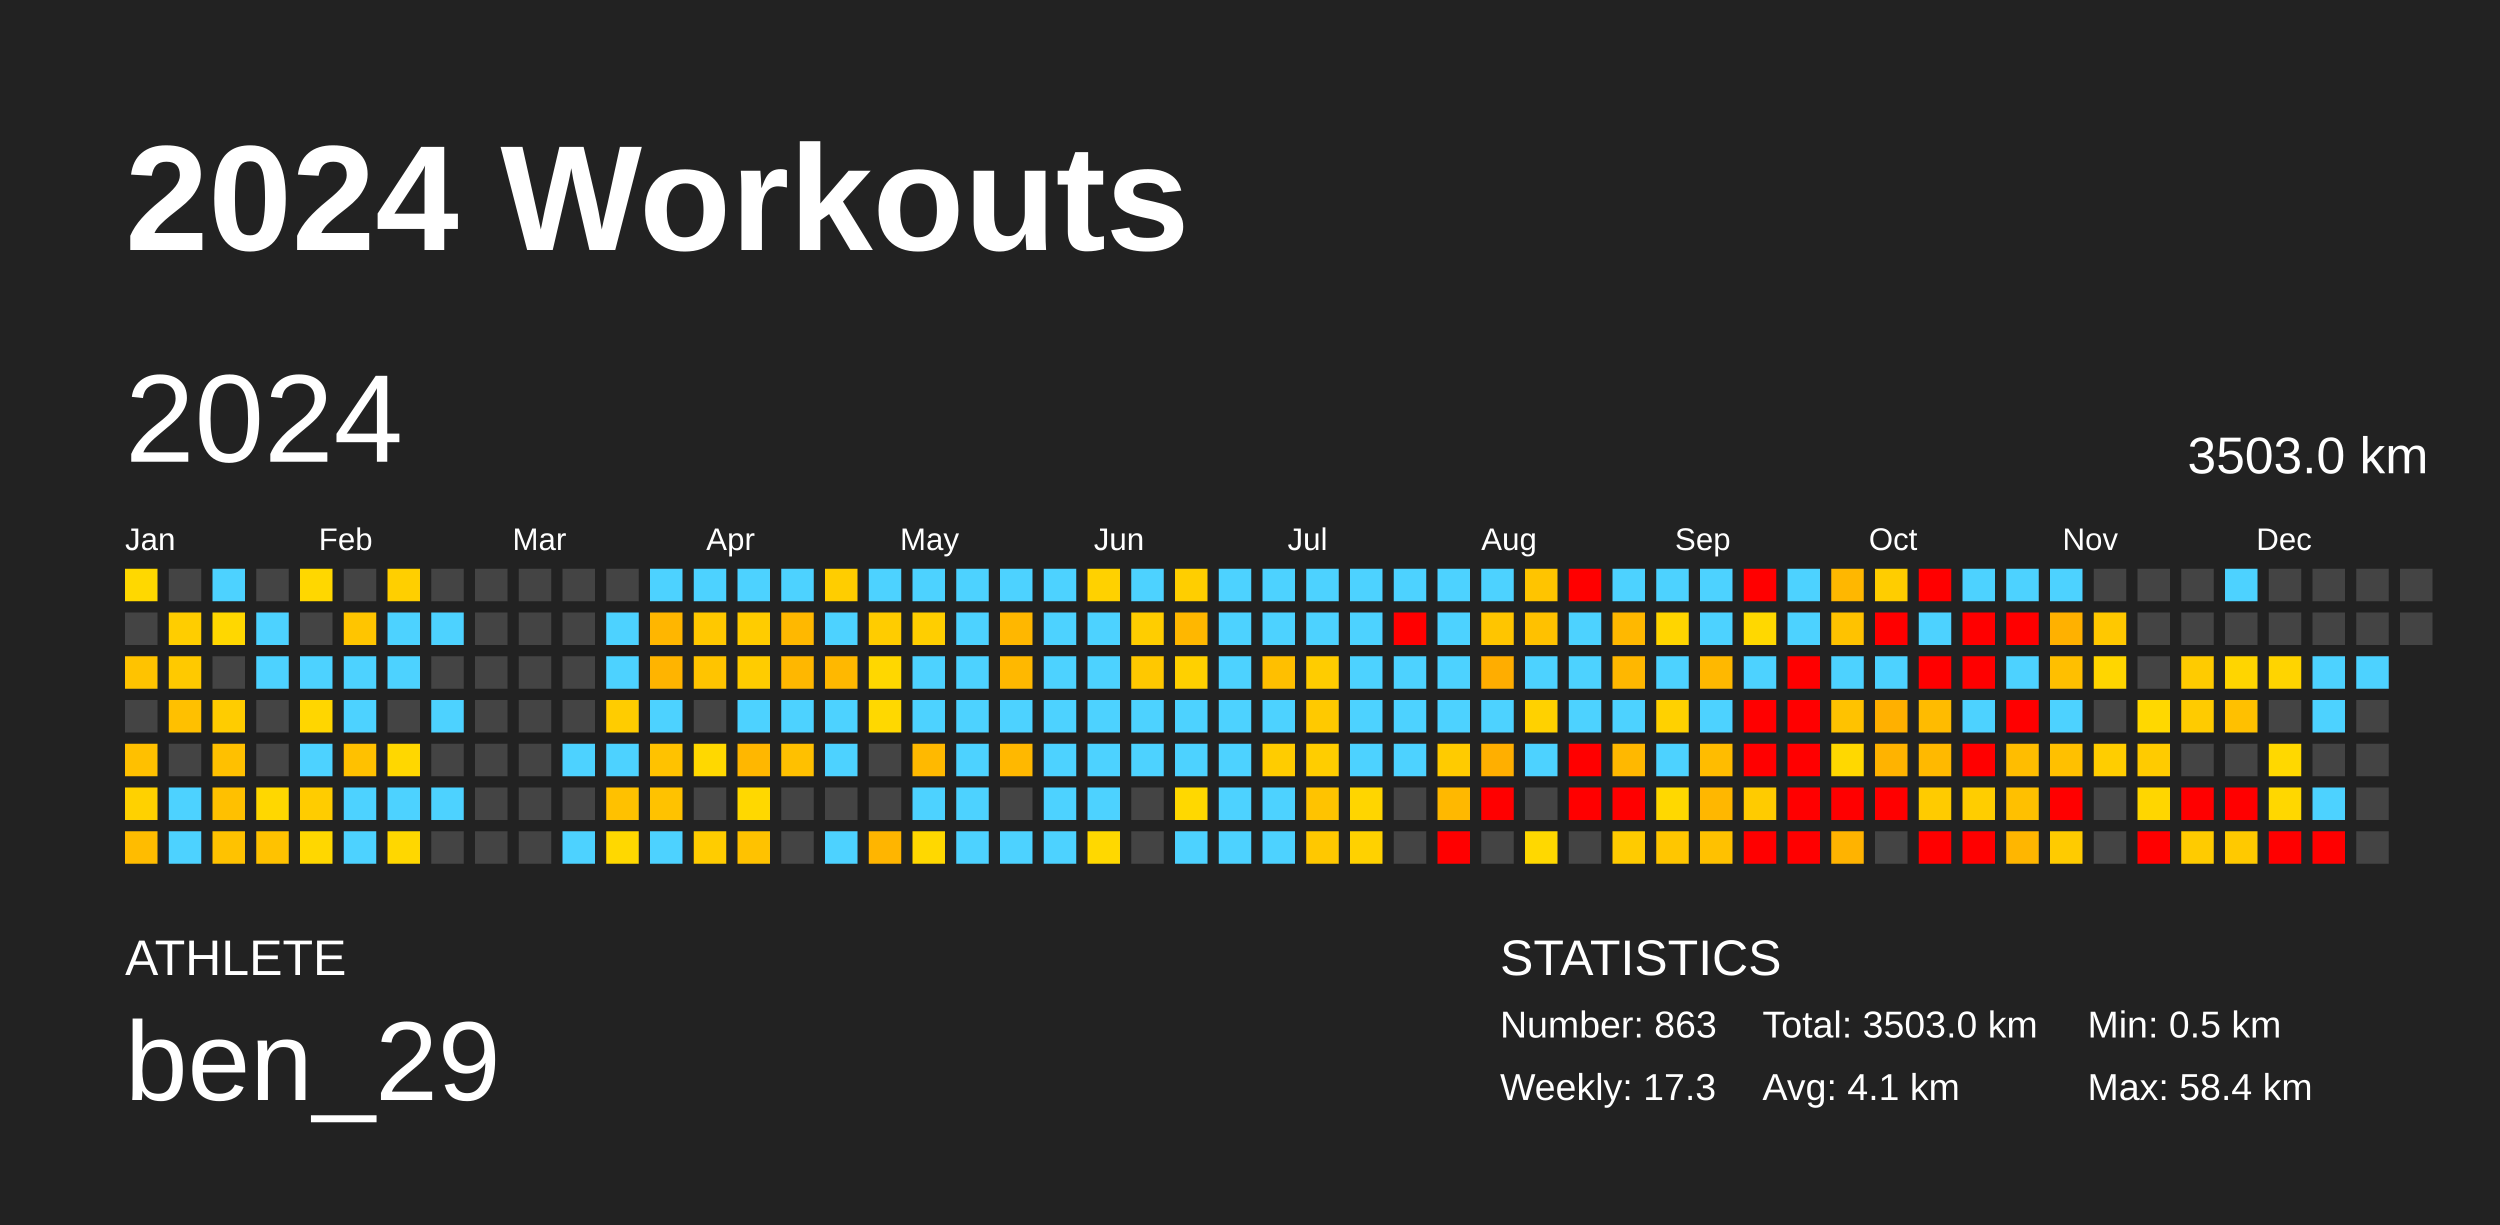
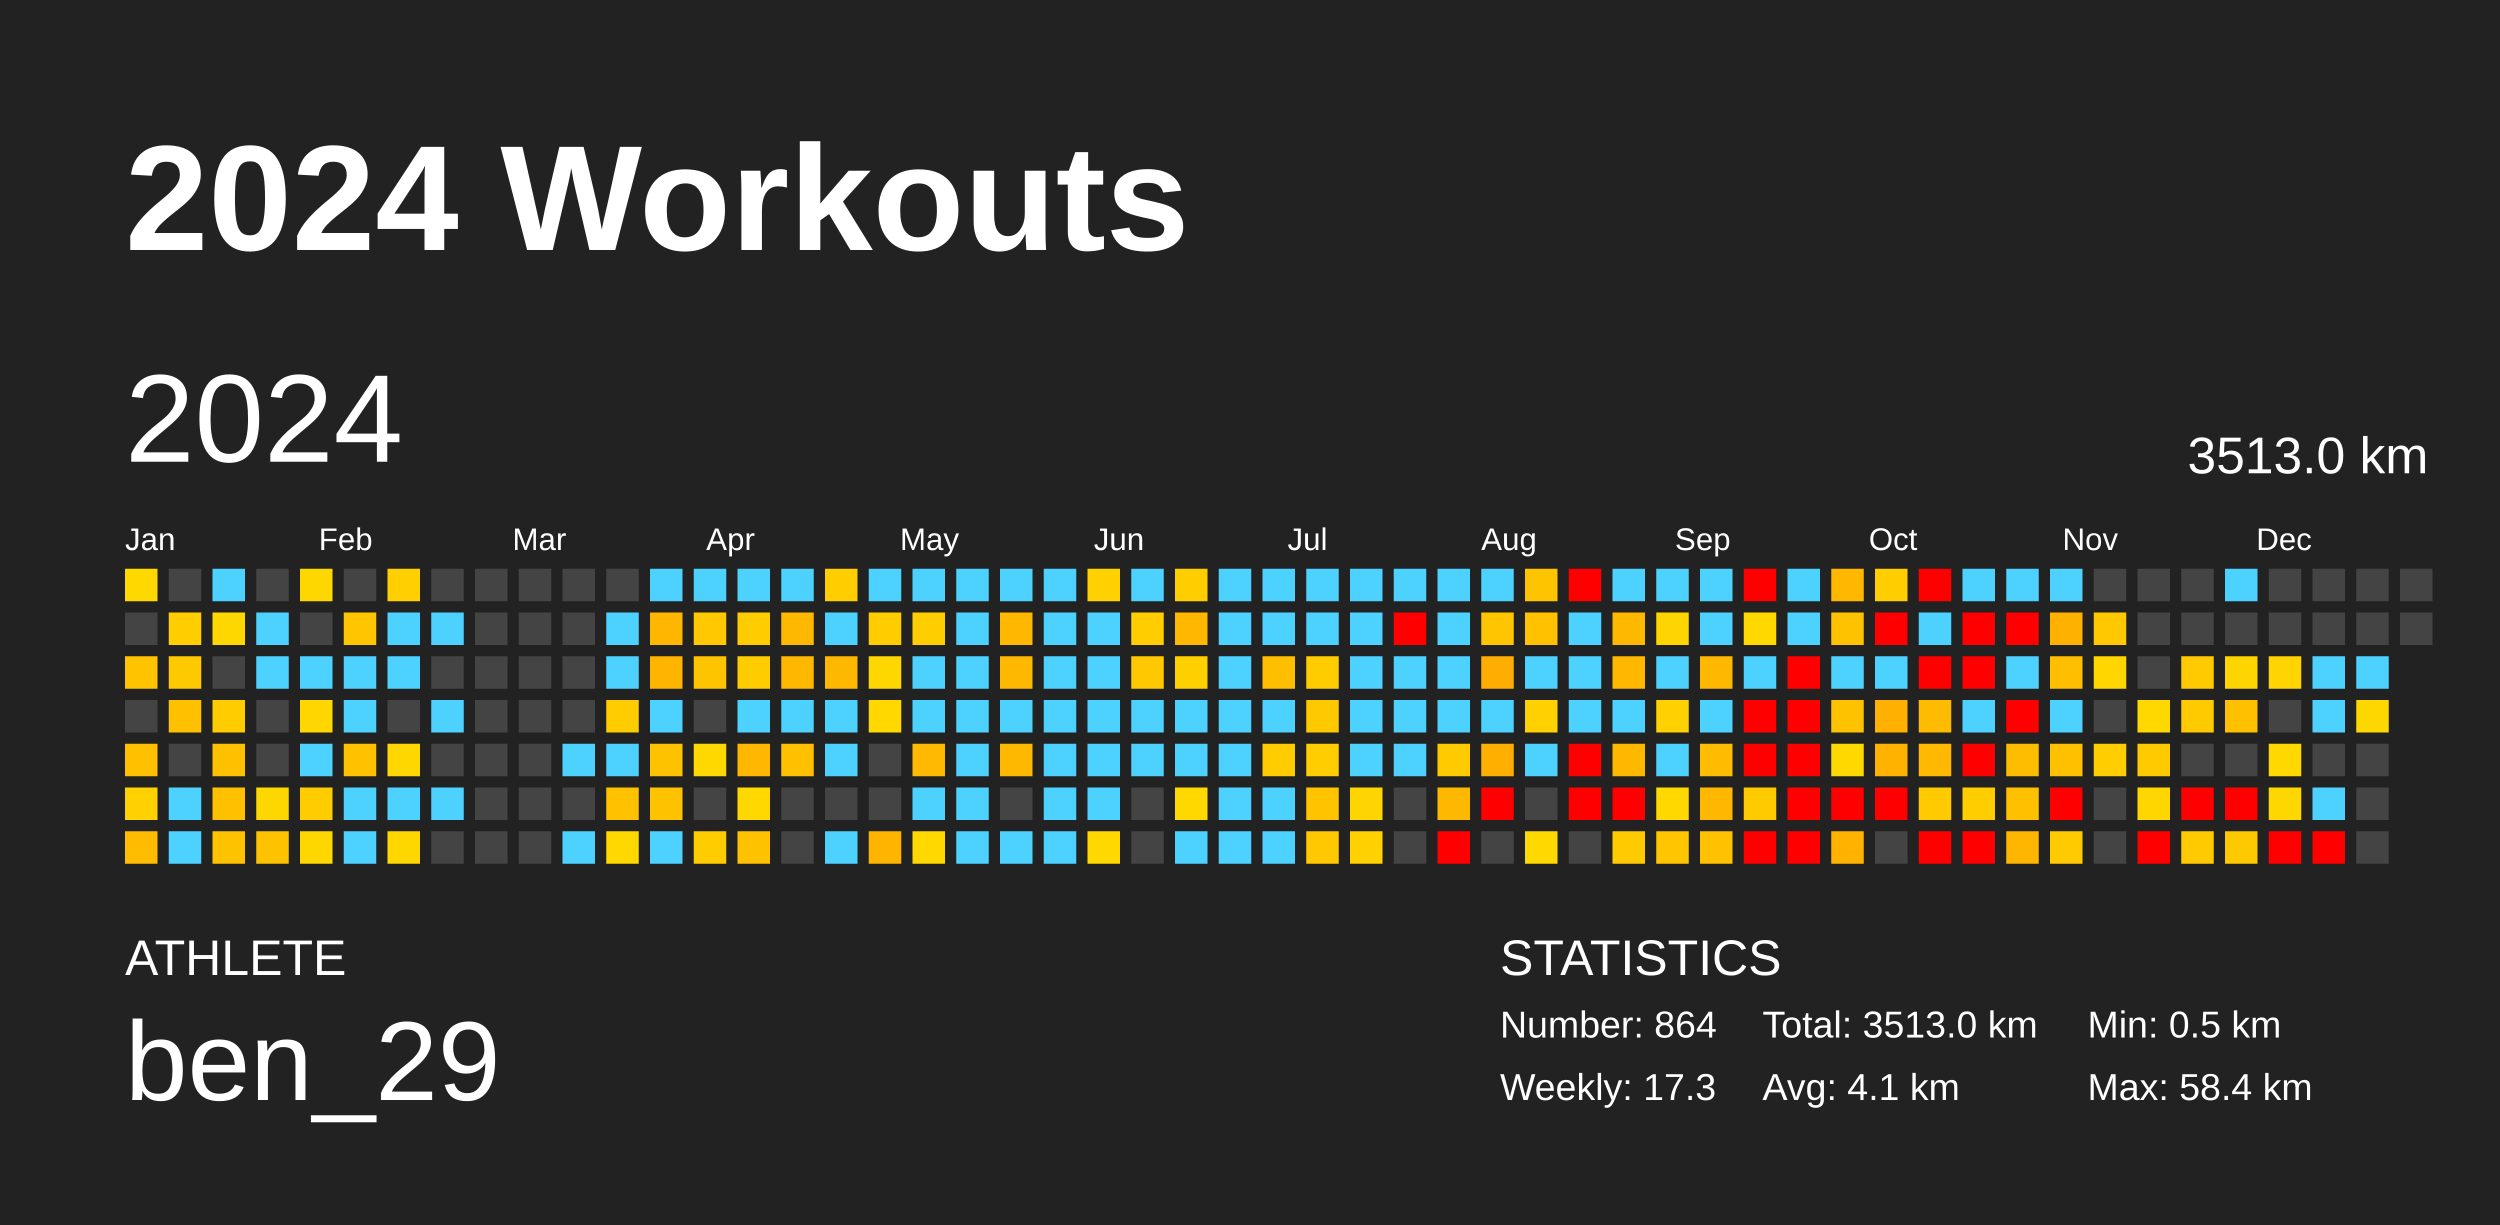
<svg xmlns="http://www.w3.org/2000/svg" baseProfile="full" height="98mm" version="1.1" viewBox="0,0,200,98" width="200mm">
  <defs />
  <rect fill="#222222" height="98" width="200" x="0" y="0" />
  <text fill="#FFFFFF" style="font-size:12px; font-family:Arial; font-weight:bold;" x="10" y="20">2024 Workouts</text>
  <text fill="#FFFFFF" style="font-size:4px; font-family:Arial" x="10" y="78">ATHLETE</text>
  <text fill="#FFFFFF" style="font-size:9px; font-family:Arial" x="10" y="88">ben_29</text>
  <text fill="#FFFFFF" style="font-size:4px; font-family:Arial" x="120" y="78">STATISTICS</text>
-   <text fill="#FFFFFF" style="font-size:3px; font-family:Arial" x="120" y="83">Number: 863</text>
+   <text fill="#FFFFFF" style="font-size:3px; font-family:Arial" x="120" y="83">Number: 864</text>
  <text fill="#FFFFFF" style="font-size:3px; font-family:Arial" x="120" y="88">Weekly: 17.3</text>
-   <text fill="#FFFFFF" style="font-size:3px; font-family:Arial" x="141" y="83">Total: 3503.0 km</text>
+   <text fill="#FFFFFF" style="font-size:3px; font-family:Arial" x="141" y="83">Total: 3513.0 km</text>
  <text fill="#FFFFFF" style="font-size:3px; font-family:Arial" x="141" y="88">Avg: 4.1 km</text>
  <text fill="#FFFFFF" style="font-size:3px; font-family:Arial" x="167" y="83">Min: 0.5 km</text>
  <text fill="#FFFFFF" style="font-size:3px; font-family:Arial" x="167" y="88">Max: 58.4 km</text>
  <text dominant-baseline="hanging" fill="#FFFFFF" style="font-size:10.0px; font-family:Arial;" x="10" y="30">2024</text>
-   <text dominant-baseline="hanging" fill="#FFFFFF" style="font-size:4.125px; font-family:Arial;" x="175" y="35">3503.0 km</text>
+   <text dominant-baseline="hanging" fill="#FFFFFF" style="font-size:4.125px; font-family:Arial;" x="175" y="35">3513.0 km</text>
  <text fill="#FFFFFF" style="font-size:2.5px; font-family:Arial" x="10.0" y="44">Jan</text>
  <text fill="#FFFFFF" style="font-size:2.5px; font-family:Arial" x="25.5" y="44">Feb</text>
  <text fill="#FFFFFF" style="font-size:2.5px; font-family:Arial" x="41.0" y="44">Mar</text>
  <text fill="#FFFFFF" style="font-size:2.5px; font-family:Arial" x="56.5" y="44">Apr</text>
  <text fill="#FFFFFF" style="font-size:2.5px; font-family:Arial" x="72.0" y="44">May</text>
  <text fill="#FFFFFF" style="font-size:2.5px; font-family:Arial" x="87.5" y="44">Jun</text>
  <text fill="#FFFFFF" style="font-size:2.5px; font-family:Arial" x="103.0" y="44">Jul</text>
  <text fill="#FFFFFF" style="font-size:2.5px; font-family:Arial" x="118.5" y="44">Aug</text>
  <text fill="#FFFFFF" style="font-size:2.5px; font-family:Arial" x="134.0" y="44">Sep</text>
  <text fill="#FFFFFF" style="font-size:2.5px; font-family:Arial" x="149.5" y="44">Oct</text>
  <text fill="#FFFFFF" style="font-size:2.5px; font-family:Arial" x="165.0" y="44">Nov</text>
  <text fill="#FFFFFF" style="font-size:2.5px; font-family:Arial" x="180.5" y="44">Dec</text>
  <rect fill="#ffd800" height="2.6" width="2.6" x="10.0" y="45.5" />
  <rect fill="#444444" height="2.6" width="2.6" x="10.0" y="49.0" />
  <rect fill="#ffc300" height="2.6" width="2.6" x="10.0" y="52.5" />
  <rect fill="#444444" height="2.6" width="2.6" x="10.0" y="56.0" />
  <rect fill="#ffc000" height="2.6" width="2.6" x="10.0" y="59.5" />
  <rect fill="#ffd100" height="2.6" width="2.6" x="10.0" y="63.0" />
  <rect fill="#ffbc00" height="2.6" width="2.6" x="10.0" y="66.5" />
  <rect fill="#444444" height="2.6" width="2.6" x="13.5" y="45.5" />
  <rect fill="#ffcd00" height="2.6" width="2.6" x="13.5" y="49.0" />
  <rect fill="#ffc900" height="2.6" width="2.6" x="13.5" y="52.5" />
  <rect fill="#ffc000" height="2.6" width="2.6" x="13.5" y="56.0" />
  <rect fill="#444444" height="2.6" width="2.6" x="13.5" y="59.5" />
  <rect fill="#4dd2ff" height="2.6" width="2.6" x="13.5" y="63.0" />
  <rect fill="#4dd2ff" height="2.6" width="2.6" x="13.5" y="66.5" />
  <rect fill="#4dd2ff" height="2.6" width="2.6" x="17.0" y="45.5" />
  <rect fill="#ffd700" height="2.6" width="2.6" x="17.0" y="49.0" />
  <rect fill="#444444" height="2.6" width="2.6" x="17.0" y="52.5" />
  <rect fill="#ffcc00" height="2.6" width="2.6" x="17.0" y="56.0" />
  <rect fill="#ffc000" height="2.6" width="2.6" x="17.0" y="59.5" />
  <rect fill="#ffc000" height="2.6" width="2.6" x="17.0" y="63.0" />
  <rect fill="#ffc200" height="2.6" width="2.6" x="17.0" y="66.5" />
  <rect fill="#444444" height="2.6" width="2.6" x="20.5" y="45.5" />
  <rect fill="#4dd2ff" height="2.6" width="2.6" x="20.5" y="49.0" />
  <rect fill="#4dd2ff" height="2.6" width="2.6" x="20.5" y="52.5" />
  <rect fill="#444444" height="2.6" width="2.6" x="20.5" y="56.0" />
  <rect fill="#444444" height="2.6" width="2.6" x="20.5" y="59.5" />
  <rect fill="#ffd700" height="2.6" width="2.6" x="20.5" y="63.0" />
  <rect fill="#ffc200" height="2.6" width="2.6" x="20.5" y="66.5" />
  <rect fill="#ffd700" height="2.6" width="2.6" x="24.0" y="45.5" />
  <rect fill="#444444" height="2.6" width="2.6" x="24.0" y="49.0" />
  <rect fill="#4dd2ff" height="2.6" width="2.6" x="24.0" y="52.5" />
  <rect fill="#ffd600" height="2.6" width="2.6" x="24.0" y="56.0" />
  <rect fill="#4dd2ff" height="2.6" width="2.6" x="24.0" y="59.5" />
  <rect fill="#ffcc00" height="2.6" width="2.6" x="24.0" y="63.0" />
  <rect fill="#ffd700" height="2.6" width="2.6" x="24.0" y="66.5" />
  <rect fill="#444444" height="2.6" width="2.6" x="27.5" y="45.5" />
  <rect fill="#ffc500" height="2.6" width="2.6" x="27.5" y="49.0" />
  <rect fill="#4dd2ff" height="2.6" width="2.6" x="27.5" y="52.5" />
  <rect fill="#4dd2ff" height="2.6" width="2.6" x="27.5" y="56.0" />
  <rect fill="#ffc100" height="2.6" width="2.6" x="27.5" y="59.5" />
  <rect fill="#4dd2ff" height="2.6" width="2.6" x="27.5" y="63.0" />
  <rect fill="#4dd2ff" height="2.6" width="2.6" x="27.5" y="66.5" />
  <rect fill="#ffcf00" height="2.6" width="2.6" x="31.0" y="45.5" />
  <rect fill="#4dd2ff" height="2.6" width="2.6" x="31.0" y="49.0" />
  <rect fill="#4dd2ff" height="2.6" width="2.6" x="31.0" y="52.5" />
  <rect fill="#444444" height="2.6" width="2.6" x="31.0" y="56.0" />
  <rect fill="#ffd700" height="2.6" width="2.6" x="31.0" y="59.5" />
  <rect fill="#4dd2ff" height="2.6" width="2.6" x="31.0" y="63.0" />
  <rect fill="#ffd700" height="2.6" width="2.6" x="31.0" y="66.5" />
  <rect fill="#444444" height="2.6" width="2.6" x="34.5" y="45.5" />
  <rect fill="#4dd2ff" height="2.6" width="2.6" x="34.5" y="49.0" />
  <rect fill="#444444" height="2.6" width="2.6" x="34.5" y="52.5" />
  <rect fill="#4dd2ff" height="2.6" width="2.6" x="34.5" y="56.0" />
  <rect fill="#444444" height="2.6" width="2.6" x="34.5" y="59.5" />
  <rect fill="#4dd2ff" height="2.6" width="2.6" x="34.5" y="63.0" />
  <rect fill="#444444" height="2.6" width="2.6" x="34.5" y="66.5" />
  <rect fill="#444444" height="2.6" width="2.6" x="38.0" y="45.5" />
  <rect fill="#444444" height="2.6" width="2.6" x="38.0" y="49.0" />
  <rect fill="#444444" height="2.6" width="2.6" x="38.0" y="52.5" />
  <rect fill="#444444" height="2.6" width="2.6" x="38.0" y="56.0" />
  <rect fill="#444444" height="2.6" width="2.6" x="38.0" y="59.5" />
  <rect fill="#444444" height="2.6" width="2.6" x="38.0" y="63.0" />
  <rect fill="#444444" height="2.6" width="2.6" x="38.0" y="66.5" />
  <rect fill="#444444" height="2.6" width="2.6" x="41.5" y="45.5" />
  <rect fill="#444444" height="2.6" width="2.6" x="41.5" y="49.0" />
  <rect fill="#444444" height="2.6" width="2.6" x="41.5" y="52.5" />
  <rect fill="#444444" height="2.6" width="2.6" x="41.5" y="56.0" />
  <rect fill="#444444" height="2.6" width="2.6" x="41.5" y="59.5" />
  <rect fill="#444444" height="2.6" width="2.6" x="41.5" y="63.0" />
  <rect fill="#444444" height="2.6" width="2.6" x="41.5" y="66.5" />
  <rect fill="#444444" height="2.6" width="2.6" x="45.0" y="45.5" />
  <rect fill="#444444" height="2.6" width="2.6" x="45.0" y="49.0" />
  <rect fill="#444444" height="2.6" width="2.6" x="45.0" y="52.5" />
  <rect fill="#444444" height="2.6" width="2.6" x="45.0" y="56.0" />
  <rect fill="#4dd2ff" height="2.6" width="2.6" x="45.0" y="59.5" />
  <rect fill="#444444" height="2.6" width="2.6" x="45.0" y="63.0" />
  <rect fill="#4dd2ff" height="2.6" width="2.6" x="45.0" y="66.5" />
  <rect fill="#444444" height="2.6" width="2.6" x="48.5" y="45.5" />
  <rect fill="#4dd2ff" height="2.6" width="2.6" x="48.5" y="49.0" />
  <rect fill="#4dd2ff" height="2.6" width="2.6" x="48.5" y="52.5" />
  <rect fill="#ffcc00" height="2.6" width="2.6" x="48.5" y="56.0" />
  <rect fill="#4dd2ff" height="2.6" width="2.6" x="48.5" y="59.5" />
  <rect fill="#ffc100" height="2.6" width="2.6" x="48.5" y="63.0" />
  <rect fill="#ffd800" height="2.6" width="2.6" x="48.5" y="66.5" />
  <rect fill="#4dd2ff" height="2.6" width="2.6" x="52.0" y="45.5" />
  <rect fill="#ffb600" height="2.6" width="2.6" x="52.0" y="49.0" />
  <rect fill="#ffb400" height="2.6" width="2.6" x="52.0" y="52.5" />
  <rect fill="#4dd2ff" height="2.6" width="2.6" x="52.0" y="56.0" />
  <rect fill="#ffc200" height="2.6" width="2.6" x="52.0" y="59.5" />
  <rect fill="#ffc200" height="2.6" width="2.6" x="52.0" y="63.0" />
  <rect fill="#4dd2ff" height="2.6" width="2.6" x="52.0" y="66.5" />
  <rect fill="#4dd2ff" height="2.6" width="2.6" x="55.5" y="45.5" />
  <rect fill="#ffc800" height="2.6" width="2.6" x="55.5" y="49.0" />
  <rect fill="#ffc400" height="2.6" width="2.6" x="55.5" y="52.5" />
  <rect fill="#444444" height="2.6" width="2.6" x="55.5" y="56.0" />
  <rect fill="#ffd800" height="2.6" width="2.6" x="55.5" y="59.5" />
  <rect fill="#444444" height="2.6" width="2.6" x="55.5" y="63.0" />
  <rect fill="#ffcc00" height="2.6" width="2.6" x="55.5" y="66.5" />
  <rect fill="#4dd2ff" height="2.6" width="2.6" x="59.0" y="45.5" />
  <rect fill="#ffcc00" height="2.6" width="2.6" x="59.0" y="49.0" />
  <rect fill="#ffcc00" height="2.6" width="2.6" x="59.0" y="52.5" />
  <rect fill="#4dd2ff" height="2.6" width="2.6" x="59.0" y="56.0" />
  <rect fill="#ffb700" height="2.6" width="2.6" x="59.0" y="59.5" />
  <rect fill="#ffd800" height="2.6" width="2.6" x="59.0" y="63.0" />
  <rect fill="#ffc200" height="2.6" width="2.6" x="59.0" y="66.5" />
  <rect fill="#4dd2ff" height="2.6" width="2.6" x="62.5" y="45.5" />
  <rect fill="#ffb800" height="2.6" width="2.6" x="62.5" y="49.0" />
  <rect fill="#ffb700" height="2.6" width="2.6" x="62.5" y="52.5" />
  <rect fill="#4dd2ff" height="2.6" width="2.6" x="62.5" y="56.0" />
  <rect fill="#ffc000" height="2.6" width="2.6" x="62.5" y="59.5" />
  <rect fill="#444444" height="2.6" width="2.6" x="62.5" y="63.0" />
  <rect fill="#444444" height="2.6" width="2.6" x="62.5" y="66.5" />
  <rect fill="#ffcd00" height="2.6" width="2.6" x="66.0" y="45.5" />
  <rect fill="#4dd2ff" height="2.6" width="2.6" x="66.0" y="49.0" />
  <rect fill="#ffb800" height="2.6" width="2.6" x="66.0" y="52.5" />
  <rect fill="#4dd2ff" height="2.6" width="2.6" x="66.0" y="56.0" />
  <rect fill="#4dd2ff" height="2.6" width="2.6" x="66.0" y="59.5" />
  <rect fill="#444444" height="2.6" width="2.6" x="66.0" y="63.0" />
  <rect fill="#4dd2ff" height="2.6" width="2.6" x="66.0" y="66.5" />
  <rect fill="#4dd2ff" height="2.6" width="2.6" x="69.5" y="45.5" />
  <rect fill="#ffcc00" height="2.6" width="2.6" x="69.5" y="49.0" />
  <rect fill="#ffd700" height="2.6" width="2.6" x="69.5" y="52.5" />
  <rect fill="#ffd800" height="2.6" width="2.6" x="69.5" y="56.0" />
  <rect fill="#444444" height="2.6" width="2.6" x="69.5" y="59.5" />
  <rect fill="#444444" height="2.6" width="2.6" x="69.5" y="63.0" />
  <rect fill="#ffb500" height="2.6" width="2.6" x="69.5" y="66.5" />
  <rect fill="#4dd2ff" height="2.6" width="2.6" x="73.0" y="45.5" />
  <rect fill="#ffce00" height="2.6" width="2.6" x="73.0" y="49.0" />
  <rect fill="#4dd2ff" height="2.6" width="2.6" x="73.0" y="52.5" />
  <rect fill="#4dd2ff" height="2.6" width="2.6" x="73.0" y="56.0" />
  <rect fill="#ffb900" height="2.6" width="2.6" x="73.0" y="59.5" />
  <rect fill="#4dd2ff" height="2.6" width="2.6" x="73.0" y="63.0" />
  <rect fill="#ffd800" height="2.6" width="2.6" x="73.0" y="66.5" />
  <rect fill="#4dd2ff" height="2.6" width="2.6" x="76.5" y="45.5" />
  <rect fill="#4dd2ff" height="2.6" width="2.6" x="76.5" y="49.0" />
  <rect fill="#4dd2ff" height="2.6" width="2.6" x="76.5" y="52.5" />
  <rect fill="#4dd2ff" height="2.6" width="2.6" x="76.5" y="56.0" />
  <rect fill="#4dd2ff" height="2.6" width="2.6" x="76.5" y="59.5" />
  <rect fill="#4dd2ff" height="2.6" width="2.6" x="76.5" y="63.0" />
  <rect fill="#4dd2ff" height="2.6" width="2.6" x="76.5" y="66.5" />
  <rect fill="#4dd2ff" height="2.6" width="2.6" x="80.0" y="45.5" />
  <rect fill="#ffb700" height="2.6" width="2.6" x="80.0" y="49.0" />
  <rect fill="#ffb800" height="2.6" width="2.6" x="80.0" y="52.5" />
  <rect fill="#4dd2ff" height="2.6" width="2.6" x="80.0" y="56.0" />
  <rect fill="#ffb800" height="2.6" width="2.6" x="80.0" y="59.5" />
  <rect fill="#444444" height="2.6" width="2.6" x="80.0" y="63.0" />
  <rect fill="#4dd2ff" height="2.6" width="2.6" x="80.0" y="66.5" />
  <rect fill="#4dd2ff" height="2.6" width="2.6" x="83.5" y="45.5" />
  <rect fill="#4dd2ff" height="2.6" width="2.6" x="83.5" y="49.0" />
  <rect fill="#4dd2ff" height="2.6" width="2.6" x="83.5" y="52.5" />
  <rect fill="#4dd2ff" height="2.6" width="2.6" x="83.5" y="56.0" />
  <rect fill="#4dd2ff" height="2.6" width="2.6" x="83.5" y="59.5" />
  <rect fill="#4dd2ff" height="2.6" width="2.6" x="83.5" y="63.0" />
  <rect fill="#4dd2ff" height="2.6" width="2.6" x="83.5" y="66.5" />
  <rect fill="#ffd100" height="2.6" width="2.6" x="87.0" y="45.5" />
  <rect fill="#4dd2ff" height="2.6" width="2.6" x="87.0" y="49.0" />
  <rect fill="#4dd2ff" height="2.6" width="2.6" x="87.0" y="52.5" />
  <rect fill="#4dd2ff" height="2.6" width="2.6" x="87.0" y="56.0" />
  <rect fill="#4dd2ff" height="2.6" width="2.6" x="87.0" y="59.5" />
  <rect fill="#4dd2ff" height="2.6" width="2.6" x="87.0" y="63.0" />
  <rect fill="#ffd800" height="2.6" width="2.6" x="87.0" y="66.5" />
  <rect fill="#4dd2ff" height="2.6" width="2.6" x="90.5" y="45.5" />
  <rect fill="#ffcd00" height="2.6" width="2.6" x="90.5" y="49.0" />
  <rect fill="#ffc800" height="2.6" width="2.6" x="90.5" y="52.5" />
  <rect fill="#4dd2ff" height="2.6" width="2.6" x="90.5" y="56.0" />
  <rect fill="#4dd2ff" height="2.6" width="2.6" x="90.5" y="59.5" />
  <rect fill="#444444" height="2.6" width="2.6" x="90.5" y="63.0" />
  <rect fill="#444444" height="2.6" width="2.6" x="90.5" y="66.5" />
  <rect fill="#ffce00" height="2.6" width="2.6" x="94.0" y="45.5" />
  <rect fill="#ffb700" height="2.6" width="2.6" x="94.0" y="49.0" />
  <rect fill="#ffd000" height="2.6" width="2.6" x="94.0" y="52.5" />
  <rect fill="#4dd2ff" height="2.6" width="2.6" x="94.0" y="56.0" />
  <rect fill="#4dd2ff" height="2.6" width="2.6" x="94.0" y="59.5" />
  <rect fill="#ffd800" height="2.6" width="2.6" x="94.0" y="63.0" />
  <rect fill="#4dd2ff" height="2.6" width="2.6" x="94.0" y="66.5" />
  <rect fill="#4dd2ff" height="2.6" width="2.6" x="97.5" y="45.5" />
  <rect fill="#4dd2ff" height="2.6" width="2.6" x="97.5" y="49.0" />
  <rect fill="#4dd2ff" height="2.6" width="2.6" x="97.5" y="52.5" />
  <rect fill="#4dd2ff" height="2.6" width="2.6" x="97.5" y="56.0" />
  <rect fill="#4dd2ff" height="2.6" width="2.6" x="97.5" y="59.5" />
  <rect fill="#4dd2ff" height="2.6" width="2.6" x="97.5" y="63.0" />
  <rect fill="#4dd2ff" height="2.6" width="2.6" x="97.5" y="66.5" />
  <rect fill="#4dd2ff" height="2.6" width="2.6" x="101.0" y="45.5" />
  <rect fill="#4dd2ff" height="2.6" width="2.6" x="101.0" y="49.0" />
  <rect fill="#ffbf00" height="2.6" width="2.6" x="101.0" y="52.5" />
  <rect fill="#4dd2ff" height="2.6" width="2.6" x="101.0" y="56.0" />
  <rect fill="#ffcc00" height="2.6" width="2.6" x="101.0" y="59.5" />
  <rect fill="#4dd2ff" height="2.6" width="2.6" x="101.0" y="63.0" />
  <rect fill="#4dd2ff" height="2.6" width="2.6" x="101.0" y="66.5" />
  <rect fill="#4dd2ff" height="2.6" width="2.6" x="104.5" y="45.5" />
  <rect fill="#4dd2ff" height="2.6" width="2.6" x="104.5" y="49.0" />
  <rect fill="#ffcc00" height="2.6" width="2.6" x="104.5" y="52.5" />
  <rect fill="#ffc900" height="2.6" width="2.6" x="104.5" y="56.0" />
  <rect fill="#ffcd00" height="2.6" width="2.6" x="104.5" y="59.5" />
  <rect fill="#ffc300" height="2.6" width="2.6" x="104.5" y="63.0" />
  <rect fill="#ffc800" height="2.6" width="2.6" x="104.5" y="66.5" />
  <rect fill="#4dd2ff" height="2.6" width="2.6" x="108.0" y="45.5" />
  <rect fill="#4dd2ff" height="2.6" width="2.6" x="108.0" y="49.0" />
  <rect fill="#4dd2ff" height="2.6" width="2.6" x="108.0" y="52.5" />
  <rect fill="#4dd2ff" height="2.6" width="2.6" x="108.0" y="56.0" />
  <rect fill="#4dd2ff" height="2.6" width="2.6" x="108.0" y="59.5" />
  <rect fill="#ffd500" height="2.6" width="2.6" x="108.0" y="63.0" />
  <rect fill="#ffd100" height="2.6" width="2.6" x="108.0" y="66.5" />
  <rect fill="#4dd2ff" height="2.6" width="2.6" x="111.5" y="45.5" />
  <rect fill="red" height="2.6" width="2.6" x="111.5" y="49.0" />
  <rect fill="#4dd2ff" height="2.6" width="2.6" x="111.5" y="52.5" />
  <rect fill="#4dd2ff" height="2.6" width="2.6" x="111.5" y="56.0" />
  <rect fill="#4dd2ff" height="2.6" width="2.6" x="111.5" y="59.5" />
  <rect fill="#444444" height="2.6" width="2.6" x="111.5" y="63.0" />
  <rect fill="#444444" height="2.6" width="2.6" x="111.5" y="66.5" />
  <rect fill="#4dd2ff" height="2.6" width="2.6" x="115.0" y="45.5" />
  <rect fill="#4dd2ff" height="2.6" width="2.6" x="115.0" y="49.0" />
  <rect fill="#4dd2ff" height="2.6" width="2.6" x="115.0" y="52.5" />
  <rect fill="#4dd2ff" height="2.6" width="2.6" x="115.0" y="56.0" />
  <rect fill="#ffcb00" height="2.6" width="2.6" x="115.0" y="59.5" />
  <rect fill="#ffb800" height="2.6" width="2.6" x="115.0" y="63.0" />
  <rect fill="red" height="2.6" width="2.6" x="115.0" y="66.5" />
  <rect fill="#4dd2ff" height="2.6" width="2.6" x="118.5" y="45.5" />
  <rect fill="#ffc500" height="2.6" width="2.6" x="118.5" y="49.0" />
  <rect fill="#ffad00" height="2.6" width="2.6" x="118.5" y="52.5" />
  <rect fill="#4dd2ff" height="2.6" width="2.6" x="118.5" y="56.0" />
  <rect fill="#ffaf00" height="2.6" width="2.6" x="118.5" y="59.5" />
  <rect fill="red" height="2.6" width="2.6" x="118.5" y="63.0" />
  <rect fill="#444444" height="2.6" width="2.6" x="118.5" y="66.5" />
  <rect fill="#ffc400" height="2.6" width="2.6" x="122.0" y="45.5" />
  <rect fill="#ffc100" height="2.6" width="2.6" x="122.0" y="49.0" />
  <rect fill="#4dd2ff" height="2.6" width="2.6" x="122.0" y="52.5" />
  <rect fill="#ffd100" height="2.6" width="2.6" x="122.0" y="56.0" />
  <rect fill="#4dd2ff" height="2.6" width="2.6" x="122.0" y="59.5" />
  <rect fill="#444444" height="2.6" width="2.6" x="122.0" y="63.0" />
  <rect fill="#ffd800" height="2.6" width="2.6" x="122.0" y="66.5" />
  <rect fill="red" height="2.6" width="2.6" x="125.5" y="45.5" />
  <rect fill="#4dd2ff" height="2.6" width="2.6" x="125.5" y="49.0" />
  <rect fill="#4dd2ff" height="2.6" width="2.6" x="125.5" y="52.5" />
  <rect fill="#4dd2ff" height="2.6" width="2.6" x="125.5" y="56.0" />
  <rect fill="red" height="2.6" width="2.6" x="125.5" y="59.5" />
  <rect fill="red" height="2.6" width="2.6" x="125.5" y="63.0" />
  <rect fill="#444444" height="2.6" width="2.6" x="125.5" y="66.5" />
  <rect fill="#4dd2ff" height="2.6" width="2.6" x="129.0" y="45.5" />
  <rect fill="#ffb800" height="2.6" width="2.6" x="129.0" y="49.0" />
  <rect fill="#ffb700" height="2.6" width="2.6" x="129.0" y="52.5" />
  <rect fill="#4dd2ff" height="2.6" width="2.6" x="129.0" y="56.0" />
  <rect fill="#ffb800" height="2.6" width="2.6" x="129.0" y="59.5" />
  <rect fill="red" height="2.6" width="2.6" x="129.0" y="63.0" />
  <rect fill="#ffcb00" height="2.6" width="2.6" x="129.0" y="66.5" />
  <rect fill="#4dd2ff" height="2.6" width="2.6" x="132.5" y="45.5" />
  <rect fill="#ffd500" height="2.6" width="2.6" x="132.5" y="49.0" />
  <rect fill="#4dd2ff" height="2.6" width="2.6" x="132.5" y="52.5" />
  <rect fill="#ffd100" height="2.6" width="2.6" x="132.5" y="56.0" />
  <rect fill="#4dd2ff" height="2.6" width="2.6" x="132.5" y="59.5" />
  <rect fill="#ffd800" height="2.6" width="2.6" x="132.5" y="63.0" />
  <rect fill="#ffc600" height="2.6" width="2.6" x="132.5" y="66.5" />
  <rect fill="#4dd2ff" height="2.6" width="2.6" x="136.0" y="45.5" />
  <rect fill="#4dd2ff" height="2.6" width="2.6" x="136.0" y="49.0" />
  <rect fill="#ffb800" height="2.6" width="2.6" x="136.0" y="52.5" />
  <rect fill="#4dd2ff" height="2.6" width="2.6" x="136.0" y="56.0" />
  <rect fill="#ffbc00" height="2.6" width="2.6" x="136.0" y="59.5" />
  <rect fill="#ffb700" height="2.6" width="2.6" x="136.0" y="63.0" />
  <rect fill="#ffc100" height="2.6" width="2.6" x="136.0" y="66.5" />
  <rect fill="red" height="2.6" width="2.6" x="139.5" y="45.5" />
  <rect fill="#ffd800" height="2.6" width="2.6" x="139.5" y="49.0" />
  <rect fill="#4dd2ff" height="2.6" width="2.6" x="139.5" y="52.5" />
  <rect fill="red" height="2.6" width="2.6" x="139.5" y="56.0" />
  <rect fill="red" height="2.6" width="2.6" x="139.5" y="59.5" />
  <rect fill="#ffcb00" height="2.6" width="2.6" x="139.5" y="63.0" />
  <rect fill="red" height="2.6" width="2.6" x="139.5" y="66.5" />
  <rect fill="#4dd2ff" height="2.6" width="2.6" x="143.0" y="45.5" />
  <rect fill="#4dd2ff" height="2.6" width="2.6" x="143.0" y="49.0" />
  <rect fill="red" height="2.6" width="2.6" x="143.0" y="52.5" />
  <rect fill="red" height="2.6" width="2.6" x="143.0" y="56.0" />
  <rect fill="red" height="2.6" width="2.6" x="143.0" y="59.5" />
  <rect fill="red" height="2.6" width="2.6" x="143.0" y="63.0" />
  <rect fill="red" height="2.6" width="2.6" x="143.0" y="66.5" />
  <rect fill="#ffb700" height="2.6" width="2.6" x="146.5" y="45.5" />
  <rect fill="#ffc200" height="2.6" width="2.6" x="146.5" y="49.0" />
  <rect fill="#4dd2ff" height="2.6" width="2.6" x="146.5" y="52.5" />
  <rect fill="#ffc200" height="2.6" width="2.6" x="146.5" y="56.0" />
  <rect fill="#ffd800" height="2.6" width="2.6" x="146.5" y="59.5" />
  <rect fill="red" height="2.6" width="2.6" x="146.5" y="63.0" />
  <rect fill="#ffb300" height="2.6" width="2.6" x="146.5" y="66.5" />
  <rect fill="#ffcd00" height="2.6" width="2.6" x="150.0" y="45.5" />
  <rect fill="red" height="2.6" width="2.6" x="150.0" y="49.0" />
  <rect fill="#4dd2ff" height="2.6" width="2.6" x="150.0" y="52.5" />
  <rect fill="#ffb000" height="2.6" width="2.6" x="150.0" y="56.0" />
  <rect fill="#ffb300" height="2.6" width="2.6" x="150.0" y="59.5" />
  <rect fill="red" height="2.6" width="2.6" x="150.0" y="63.0" />
  <rect fill="#444444" height="2.6" width="2.6" x="150.0" y="66.5" />
  <rect fill="red" height="2.6" width="2.6" x="153.5" y="45.5" />
  <rect fill="#4dd2ff" height="2.6" width="2.6" x="153.5" y="49.0" />
  <rect fill="red" height="2.6" width="2.6" x="153.5" y="52.5" />
  <rect fill="#ffbb00" height="2.6" width="2.6" x="153.5" y="56.0" />
  <rect fill="#ffb900" height="2.6" width="2.6" x="153.5" y="59.5" />
  <rect fill="#ffcb00" height="2.6" width="2.6" x="153.5" y="63.0" />
  <rect fill="red" height="2.6" width="2.6" x="153.5" y="66.5" />
  <rect fill="#4dd2ff" height="2.6" width="2.6" x="157.0" y="45.5" />
  <rect fill="red" height="2.6" width="2.6" x="157.0" y="49.0" />
  <rect fill="red" height="2.6" width="2.6" x="157.0" y="52.5" />
  <rect fill="#4dd2ff" height="2.6" width="2.6" x="157.0" y="56.0" />
  <rect fill="red" height="2.6" width="2.6" x="157.0" y="59.5" />
  <rect fill="#ffcd00" height="2.6" width="2.6" x="157.0" y="63.0" />
  <rect fill="red" height="2.6" width="2.6" x="157.0" y="66.5" />
  <rect fill="#4dd2ff" height="2.6" width="2.6" x="160.5" y="45.5" />
  <rect fill="red" height="2.6" width="2.6" x="160.5" y="49.0" />
  <rect fill="#4dd2ff" height="2.6" width="2.6" x="160.5" y="52.5" />
  <rect fill="red" height="2.6" width="2.6" x="160.5" y="56.0" />
  <rect fill="#ffbd00" height="2.6" width="2.6" x="160.5" y="59.5" />
  <rect fill="#ffc000" height="2.6" width="2.6" x="160.5" y="63.0" />
  <rect fill="#ffb600" height="2.6" width="2.6" x="160.5" y="66.5" />
  <rect fill="#4dd2ff" height="2.6" width="2.6" x="164.0" y="45.5" />
  <rect fill="#ffb100" height="2.6" width="2.6" x="164.0" y="49.0" />
  <rect fill="#ffbf00" height="2.6" width="2.6" x="164.0" y="52.5" />
  <rect fill="#4dd2ff" height="2.6" width="2.6" x="164.0" y="56.0" />
  <rect fill="#ffc000" height="2.6" width="2.6" x="164.0" y="59.5" />
  <rect fill="red" height="2.6" width="2.6" x="164.0" y="63.0" />
  <rect fill="#ffcb00" height="2.6" width="2.6" x="164.0" y="66.5" />
  <rect fill="#444444" height="2.6" width="2.6" x="167.5" y="45.5" />
  <rect fill="#ffc800" height="2.6" width="2.6" x="167.5" y="49.0" />
  <rect fill="#ffd600" height="2.6" width="2.6" x="167.5" y="52.5" />
  <rect fill="#444444" height="2.6" width="2.6" x="167.5" y="56.0" />
  <rect fill="#ffcd00" height="2.6" width="2.6" x="167.5" y="59.5" />
  <rect fill="#444444" height="2.6" width="2.6" x="167.5" y="63.0" />
  <rect fill="#444444" height="2.6" width="2.6" x="167.5" y="66.5" />
  <rect fill="#444444" height="2.6" width="2.6" x="171.0" y="45.5" />
  <rect fill="#444444" height="2.6" width="2.6" x="171.0" y="49.0" />
  <rect fill="#444444" height="2.6" width="2.6" x="171.0" y="52.5" />
  <rect fill="#ffd800" height="2.6" width="2.6" x="171.0" y="56.0" />
  <rect fill="#ffcb00" height="2.6" width="2.6" x="171.0" y="59.5" />
  <rect fill="#ffd600" height="2.6" width="2.6" x="171.0" y="63.0" />
  <rect fill="red" height="2.6" width="2.6" x="171.0" y="66.5" />
  <rect fill="#444444" height="2.6" width="2.6" x="174.5" y="45.5" />
  <rect fill="#444444" height="2.6" width="2.6" x="174.5" y="49.0" />
  <rect fill="#ffcb00" height="2.6" width="2.6" x="174.5" y="52.5" />
  <rect fill="#ffcb00" height="2.6" width="2.6" x="174.5" y="56.0" />
  <rect fill="#444444" height="2.6" width="2.6" x="174.5" y="59.5" />
  <rect fill="red" height="2.6" width="2.6" x="174.5" y="63.0" />
  <rect fill="#ffcb00" height="2.6" width="2.6" x="174.5" y="66.5" />
  <rect fill="#4dd2ff" height="2.6" width="2.6" x="178.0" y="45.5" />
  <rect fill="#444444" height="2.6" width="2.6" x="178.0" y="49.0" />
  <rect fill="#ffd500" height="2.6" width="2.6" x="178.0" y="52.5" />
  <rect fill="#ffc000" height="2.6" width="2.6" x="178.0" y="56.0" />
  <rect fill="#444444" height="2.6" width="2.6" x="178.0" y="59.5" />
  <rect fill="red" height="2.6" width="2.6" x="178.0" y="63.0" />
  <rect fill="#ffc900" height="2.6" width="2.6" x="178.0" y="66.5" />
  <rect fill="#444444" height="2.6" width="2.6" x="181.5" y="45.5" />
  <rect fill="#444444" height="2.6" width="2.6" x="181.5" y="49.0" />
  <rect fill="#ffd400" height="2.6" width="2.6" x="181.5" y="52.5" />
  <rect fill="#444444" height="2.6" width="2.6" x="181.5" y="56.0" />
  <rect fill="#ffd800" height="2.6" width="2.6" x="181.5" y="59.5" />
  <rect fill="#ffd700" height="2.6" width="2.6" x="181.5" y="63.0" />
  <rect fill="red" height="2.6" width="2.6" x="181.5" y="66.5" />
  <rect fill="#444444" height="2.6" width="2.6" x="185.0" y="45.5" />
  <rect fill="#444444" height="2.6" width="2.6" x="185.0" y="49.0" />
  <rect fill="#4dd2ff" height="2.6" width="2.6" x="185.0" y="52.5" />
  <rect fill="#4dd2ff" height="2.6" width="2.6" x="185.0" y="56.0" />
  <rect fill="#444444" height="2.6" width="2.6" x="185.0" y="59.5" />
  <rect fill="#4dd2ff" height="2.6" width="2.6" x="185.0" y="63.0" />
  <rect fill="red" height="2.6" width="2.6" x="185.0" y="66.5" />
  <rect fill="#444444" height="2.6" width="2.6" x="188.5" y="45.5" />
  <rect fill="#444444" height="2.6" width="2.6" x="188.5" y="49.0" />
  <rect fill="#4dd2ff" height="2.6" width="2.6" x="188.5" y="52.5" />
-   <rect fill="#444444" height="2.6" width="2.6" x="188.5" y="56.0" />
+   <rect fill="#ffd700" height="2.6" width="2.6" x="188.5" y="56.0" />
  <rect fill="#444444" height="2.6" width="2.6" x="188.5" y="59.5" />
  <rect fill="#444444" height="2.6" width="2.6" x="188.5" y="63.0" />
  <rect fill="#444444" height="2.6" width="2.6" x="188.5" y="66.5" />
  <rect fill="#444444" height="2.6" width="2.6" x="192.0" y="45.5" />
  <rect fill="#444444" height="2.6" width="2.6" x="192.0" y="49.0" />
</svg>
